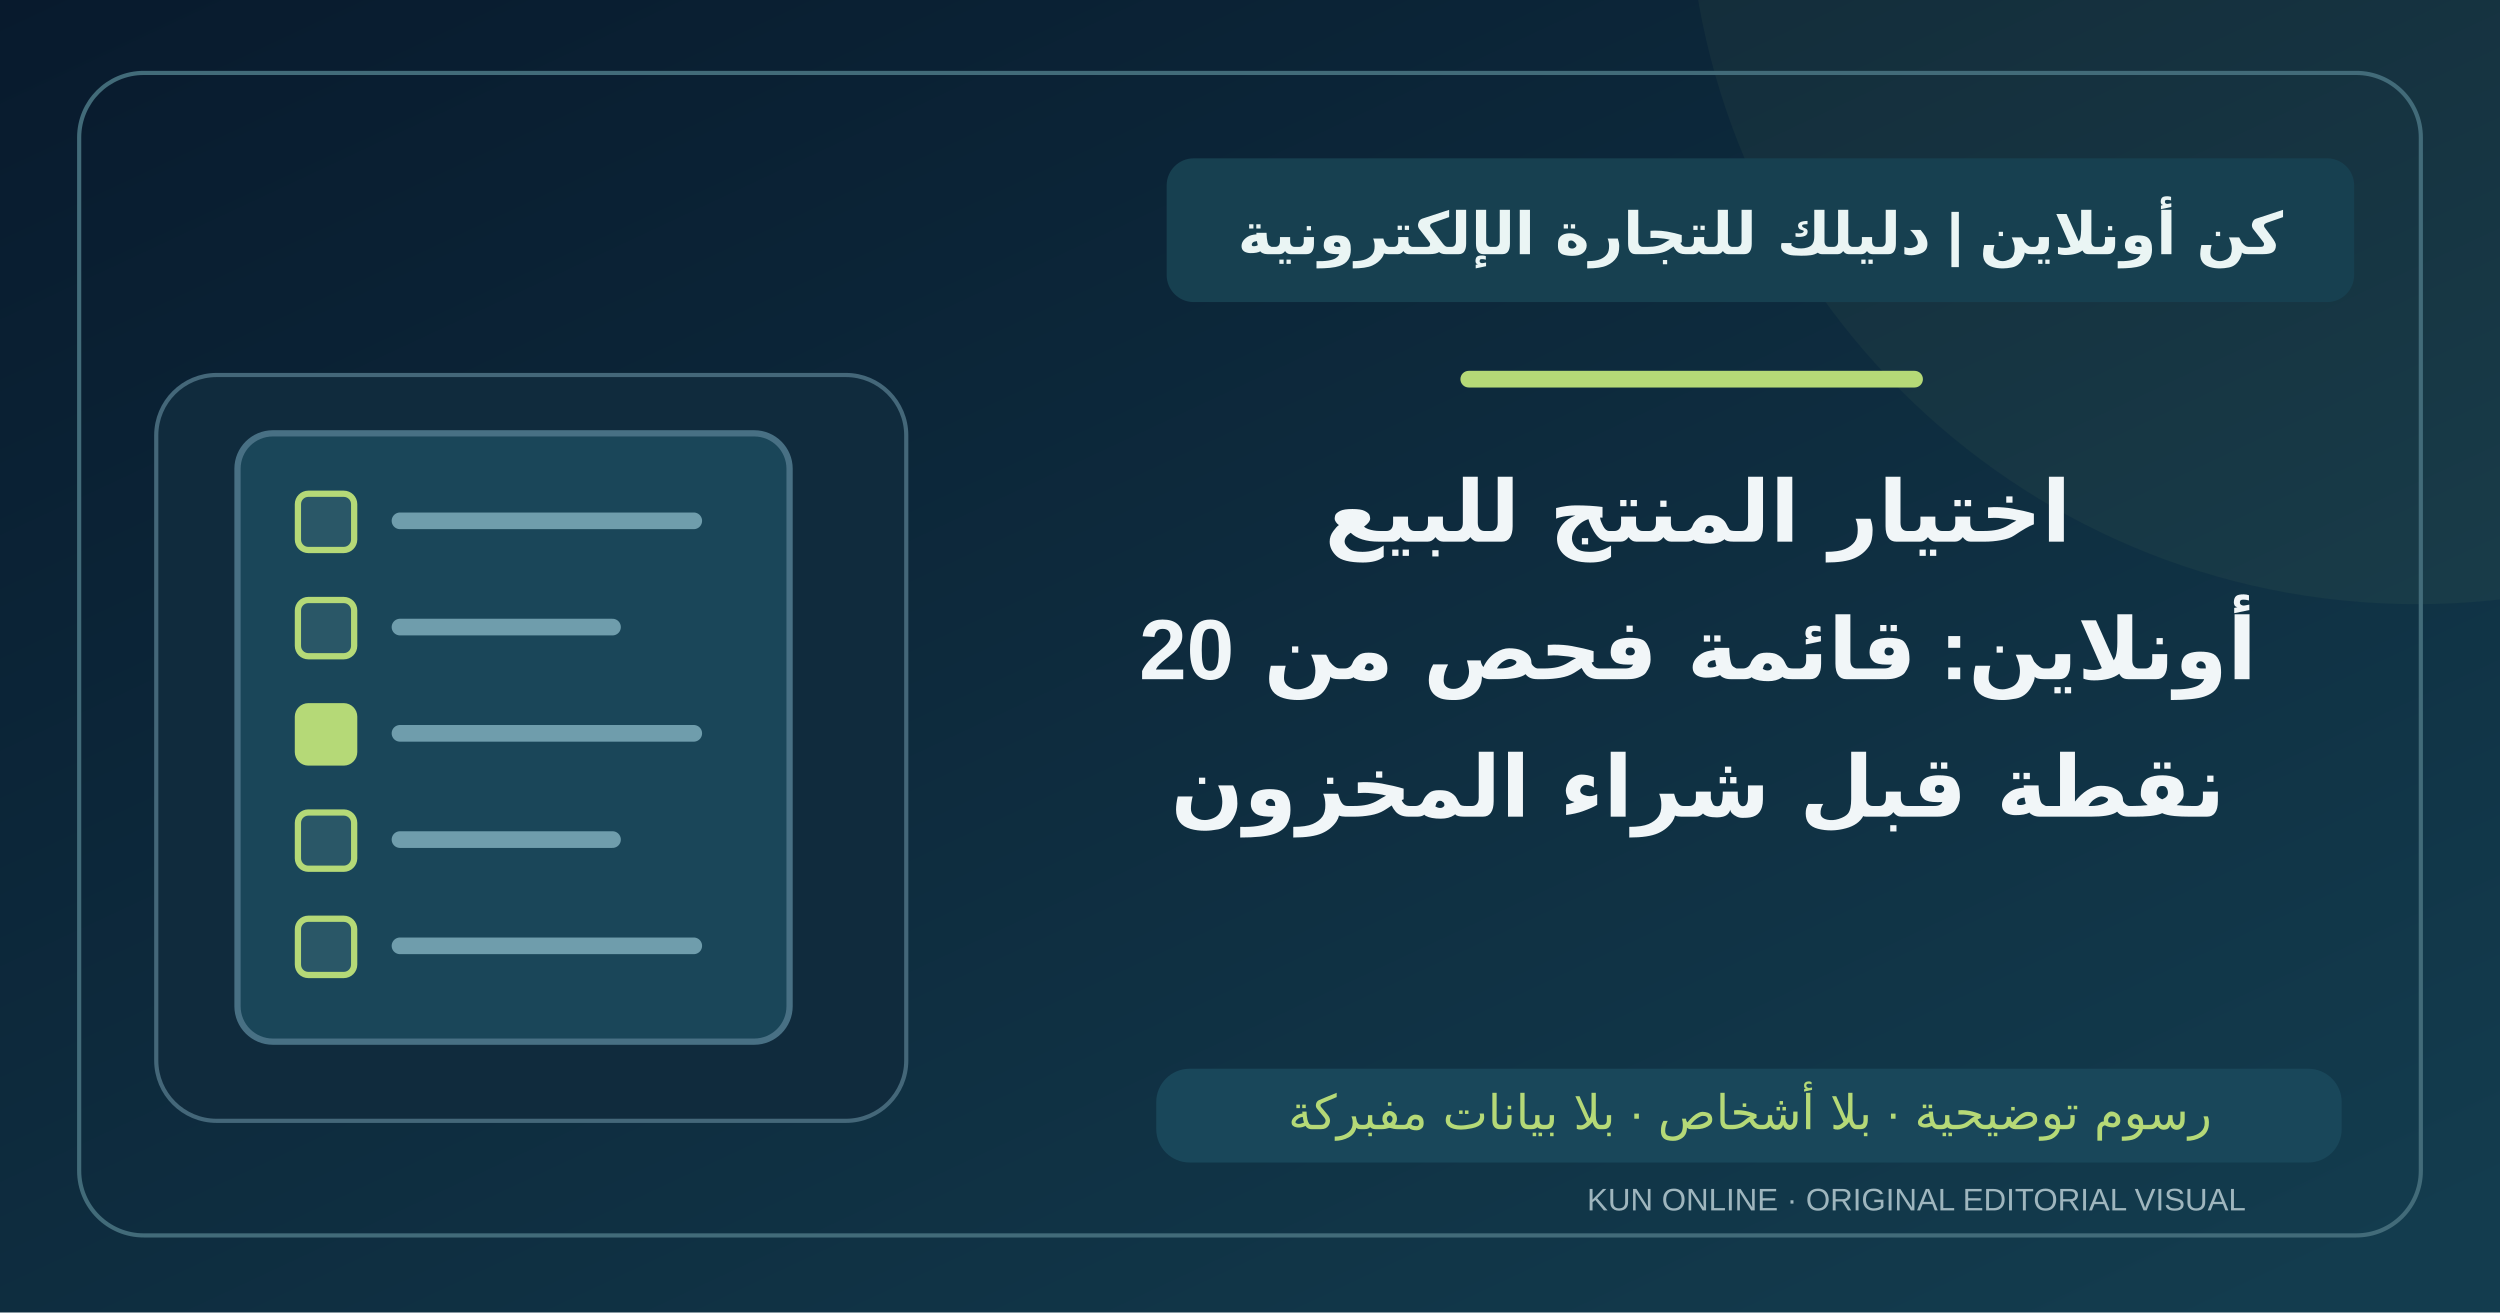
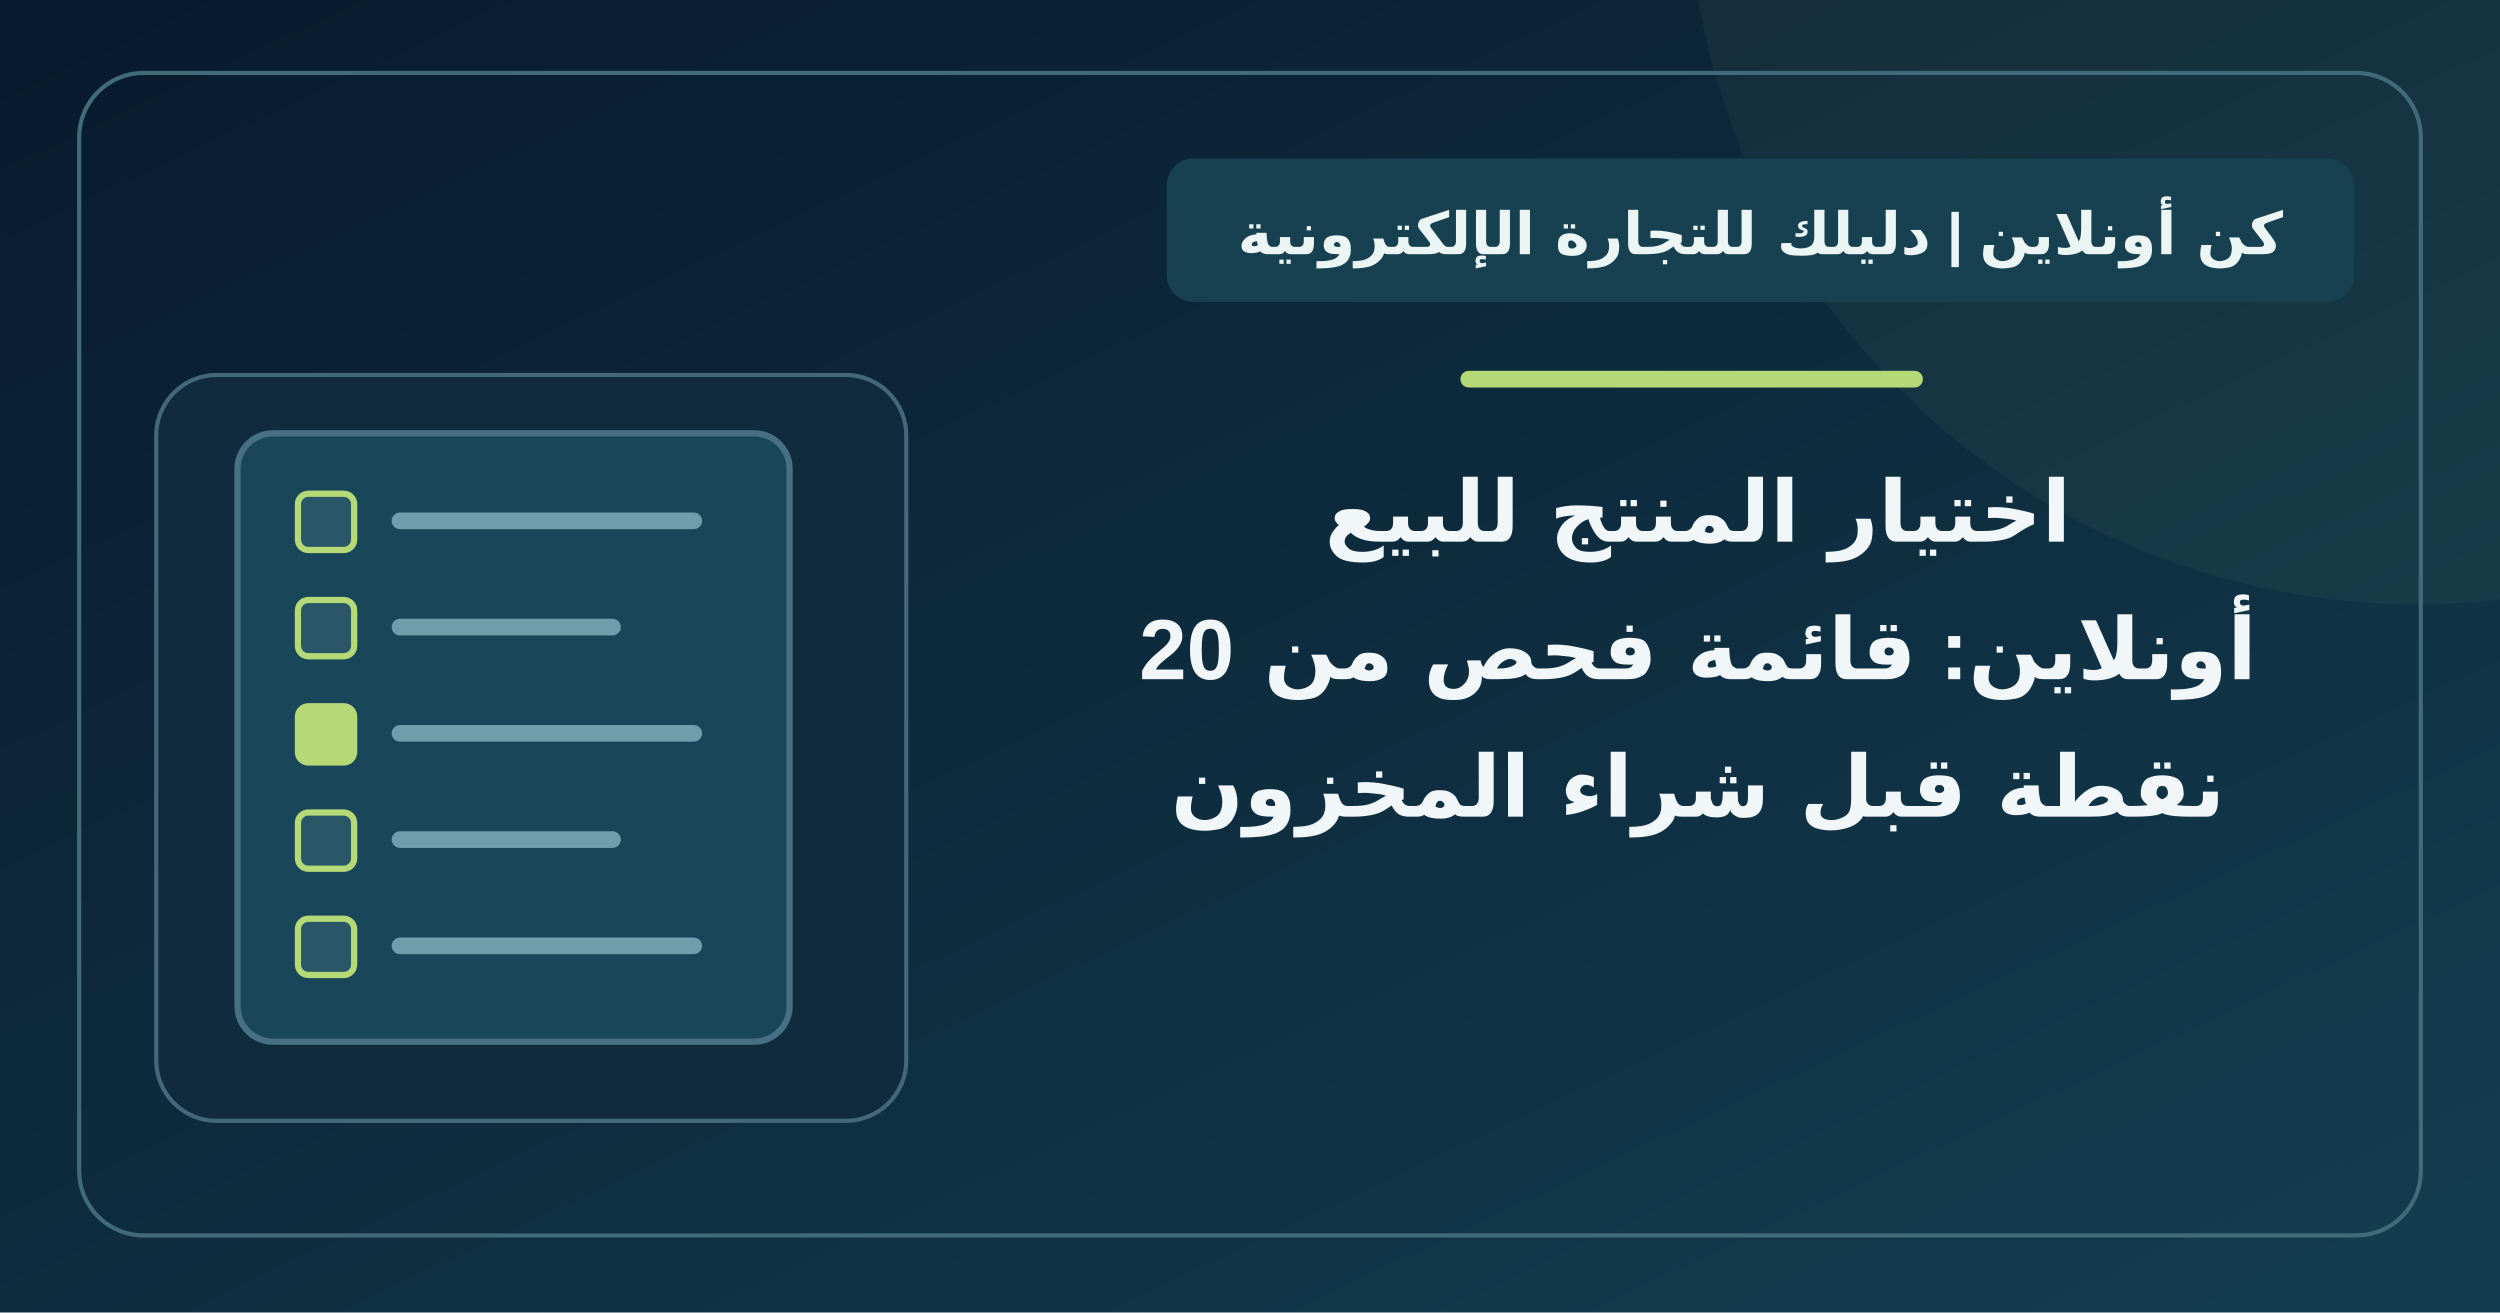
<svg xmlns="http://www.w3.org/2000/svg" width="1200" height="630" viewBox="0 0 1200 630" role="img" aria-labelledby="title desc">
  <defs>
    <linearGradient id="g" x2=".9" y2="1">
      <stop stop-color="#081a2d" />
      <stop offset="1" stop-color="#133c4e" />
    </linearGradient>
  </defs>
  <rect width="1200" height="630" fill="url(#g)" />
  <circle cx="1160" cy="-60" r="350" fill="#b5d977" opacity=".05" />
  <rect x="38" y="35" width="1124" height="558" rx="31" fill="none" stroke="#426b79" stroke-width="2" />
  <rect x="75" y="180" width="360" height="358" rx="29" fill="#102b3d" stroke="#446779" stroke-width="2" />
  <rect x="114" y="208" width="265" height="292" rx="17" fill="#1a4659" stroke="#487084" stroke-width="3" />
  <rect x="143" y="237" width="27" height="27" rx="5" fill="#2a5767" stroke="#b5d977" stroke-width="3" />
  <path d="M192 250 L333 250" stroke="#6f9dac" stroke-width="8" stroke-linecap="round" fill="none" />
  <rect x="143" y="288" width="27" height="27" rx="5" fill="#2a5767" stroke="#b5d977" stroke-width="3" />
  <path d="M192 301 L294 301" stroke="#6f9dac" stroke-width="8" stroke-linecap="round" fill="none" />
  <rect x="143" y="339" width="27" height="27" rx="5" fill="#b5d977" stroke="#b5d977" stroke-width="3" />
  <path d="M192 352 L333 352" stroke="#6f9dac" stroke-width="8" stroke-linecap="round" fill="none" />
  <rect x="143" y="390" width="27" height="27" rx="5" fill="#2a5767" stroke="#b5d977" stroke-width="3" />
  <path d="M192 403 L294 403" stroke="#6f9dac" stroke-width="8" stroke-linecap="round" fill="none" />
  <rect x="143" y="441" width="27" height="27" rx="5" fill="#2a5767" stroke="#b5d977" stroke-width="3" />
  <path d="M192 454 L333 454" stroke="#6f9dac" stroke-width="8" stroke-linecap="round" fill="none" />
  <rect x="560" y="76" width="570" height="69" rx="13" fill="#174050" />
  <text x="845" y="122" text-anchor="middle" direction="rtl" font-family="Cairo,Tajawal,Arial,sans-serif" font-weight="700" font-size="28" fill="#eaf5f4">كن أونلاين | دليلك للتجارة الإلكترونية</text>
  <rect x="701" y="178" width="222" height="8" rx="4" fill="#b5d977" />
  <text x="815" y="260" text-anchor="middle" direction="rtl" font-family="Cairo,Tajawal,Arial,sans-serif" font-weight="700" font-size="41" fill="#f1f6f8">اختيار المنتج للبيع</text>
  <text x="815" y="326" text-anchor="middle" direction="rtl" font-family="Cairo,Tajawal,Arial,sans-serif" font-weight="700" font-size="41" fill="#f1f6f8">أونلاين: قائمة فحص من 20</text>
  <text x="815" y="392" text-anchor="middle" direction="rtl" font-family="Cairo,Tajawal,Arial,sans-serif" font-weight="700" font-size="41" fill="#f1f6f8">نقطة قبل شراء المخزون</text>
-   <rect x="555" y="513" width="569" height="45" rx="16" fill="#19475a" />
-   <text x="840" y="542" text-anchor="middle" direction="rtl" font-family="Cairo,Tajawal,Arial,sans-serif" font-size="23" fill="#b5d977">رسوم توضيحية · بلا أشخاص · بلا بيانات مفبركة</text>
-   <text x="1078" y="581" text-anchor="end" font-family="Arial,sans-serif" font-size="15" fill="#9fb6be">KUN ONLINE · ORIGINAL EDITORIAL VISUAL</text>
</svg>
